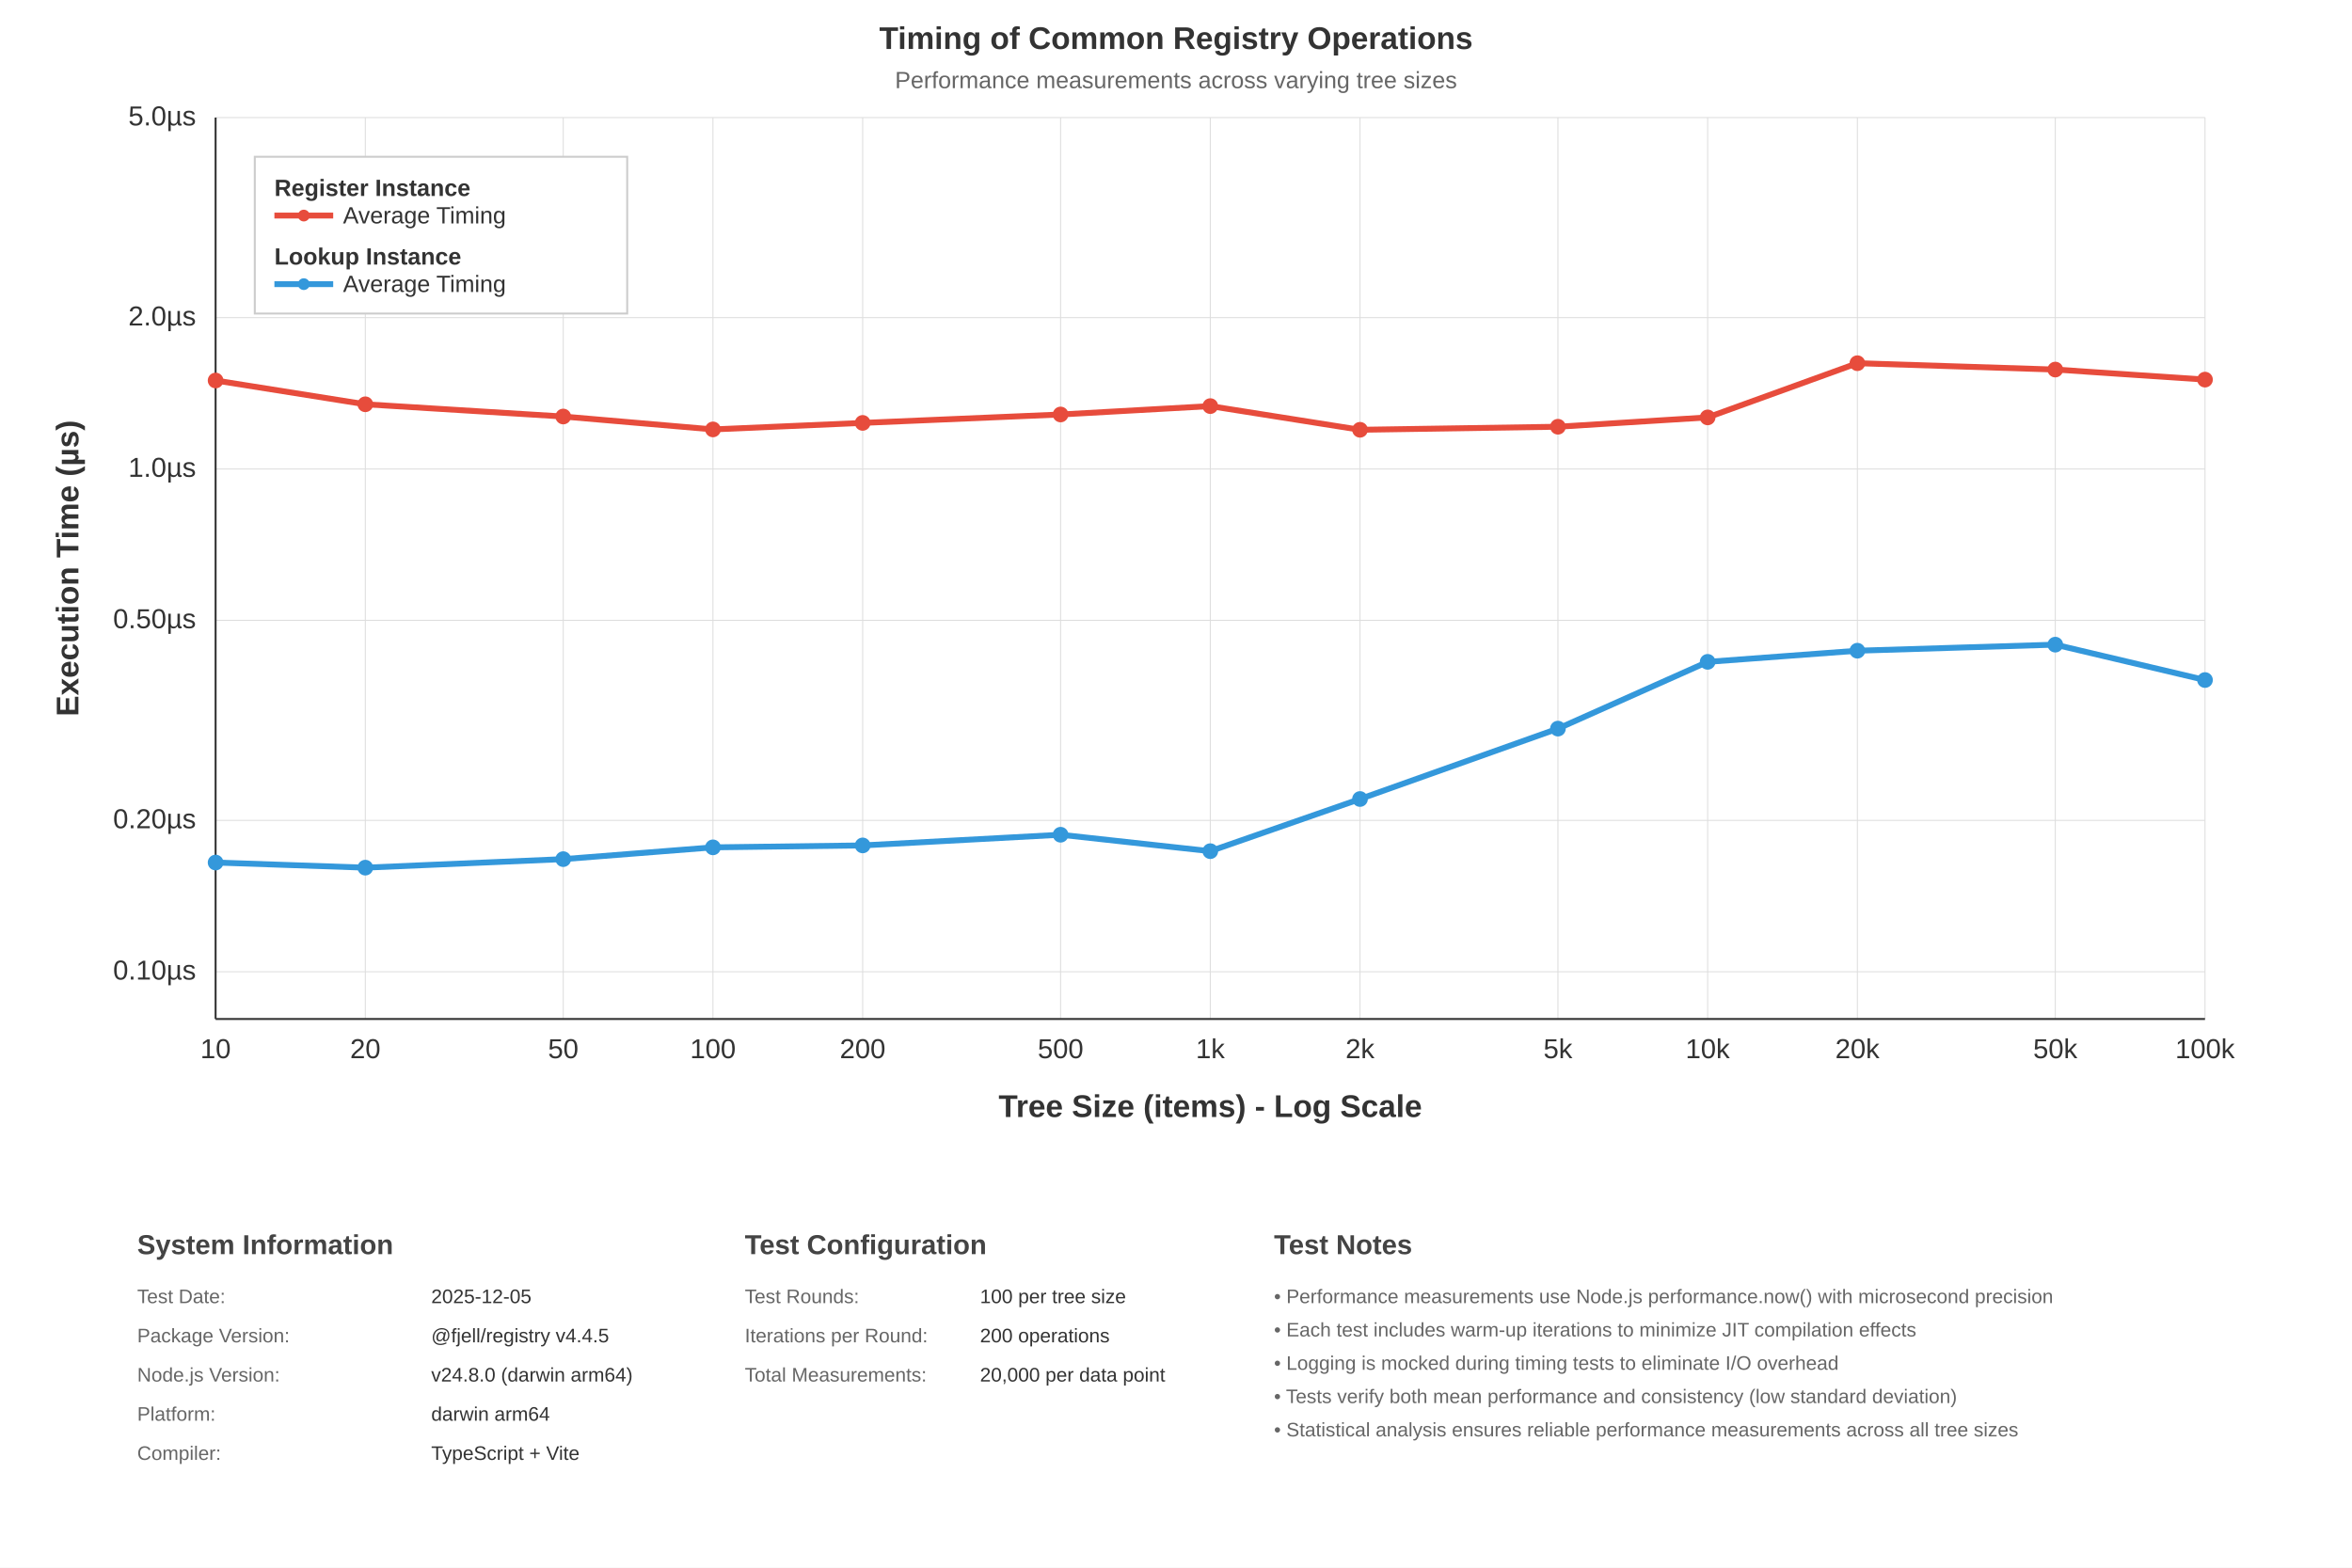
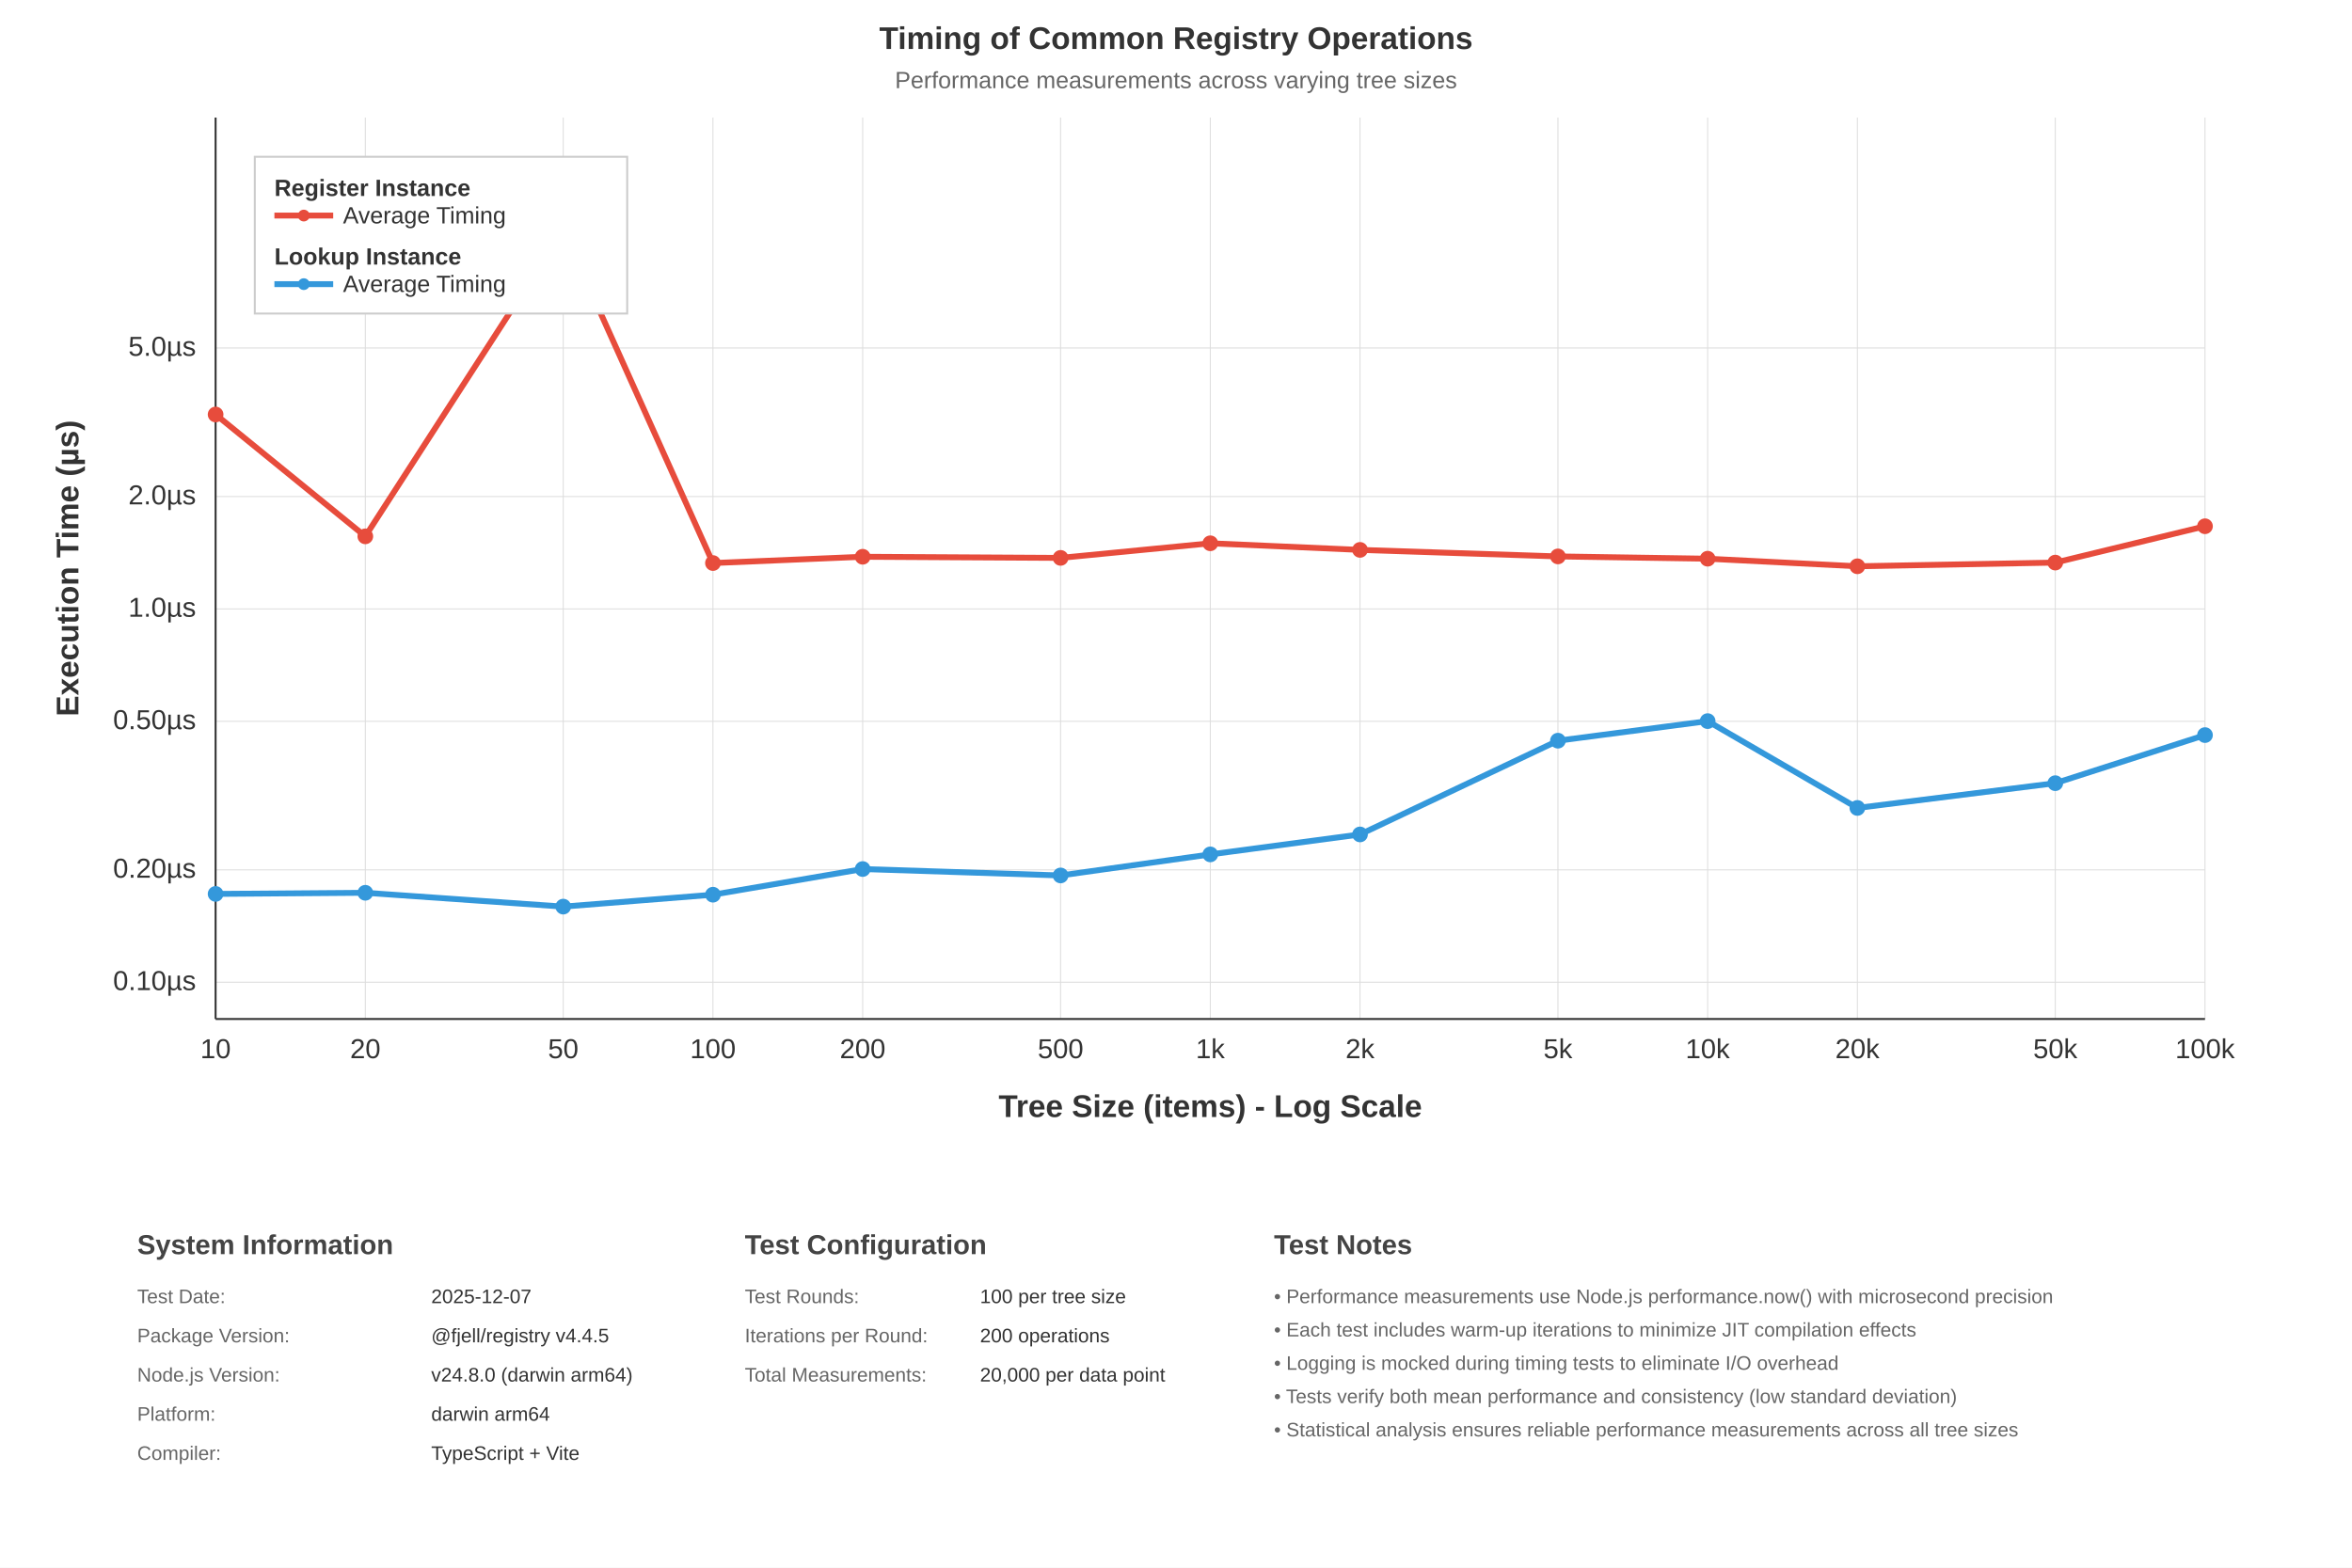
<svg xmlns="http://www.w3.org/2000/svg" width="1200" height="800">
  <style>
    .axis { stroke: #333; stroke-width: 1; }
    .grid { stroke: #ddd; stroke-width: 0.5; }
    .label { font-family: Arial, sans-serif; font-size: 14px; fill: #333; }
    .title { font-family: Arial, sans-serif; font-size: 16px; font-weight: bold; fill: #333; }
    .subtitle { font-family: Arial, sans-serif; font-size: 12px; fill: #666; }
    .register-mean { stroke: #e74c3c; stroke-width: 3; fill: none; }
    .lookup-mean { stroke: #3498db; stroke-width: 3; fill: none; }
    .register-band { fill: rgba(231, 76, 60, 0.2); stroke: #e74c3c; stroke-width: 1; }
    .lookup-band { fill: rgba(52, 152, 219, 0.2); stroke: #3498db; stroke-width: 1; }
    .register-dot { fill: #e74c3c; }
    .lookup-dot { fill: #3498db; }
    .legend { font-family: Arial, sans-serif; font-size: 12px; fill: #333; }
    .axis-title { font-family: Arial, sans-serif; font-size: 16px; font-weight: bold; fill: #333; }
    .metadata-title { font-family: Arial, sans-serif; font-size: 14px; font-weight: bold; fill: #333; }
    .metadata-section { font-family: Arial, sans-serif; font-size: 14px; font-weight: bold; fill: #444; }
    .metadata-label { font-family: Arial, sans-serif; font-size: 10px; fill: #666; }
    .metadata-value { font-family: Arial, sans-serif; font-size: 10px; fill: #333; }
  </style>
  <rect width="1200" height="800" fill="white" />
  <text x="600" y="25" text-anchor="middle" class="title">Timing of Common Registry Operations</text>
  <text x="600" y="45" text-anchor="middle" class="subtitle">Performance measurements across varying tree sizes</text>
  <g transform="translate(110,60)">
-     <line x1="0" y1="435.886" x2="1015" y2="435.886" class="grid" />
-     <text x="-10" y="439.886" text-anchor="end" class="label">0.10µs</text>
-     <line x1="0" y1="358.654" x2="1015" y2="358.654" class="grid" />
-     <text x="-10" y="362.654" text-anchor="end" class="label">0.20µs</text>
-     <line x1="0" y1="256.559" x2="1015" y2="256.559" class="grid" />
-     <text x="-10" y="260.559" text-anchor="end" class="label">0.50µs</text>
-     <line x1="0" y1="179.327" x2="1015" y2="179.327" class="grid" />
-     <text x="-10" y="183.327" text-anchor="end" class="label">1.0µs</text>
-     <line x1="0" y1="102.095" x2="1015" y2="102.095" class="grid" />
-     <text x="-10" y="106.095" text-anchor="end" class="label">2.0µs</text>
-     <line x1="0" y1="0" x2="1015" y2="0" class="grid" />
-     <text x="-10" y="4" text-anchor="end" class="label">5.0µs</text>
+     <line x1="0" y1="441.247" x2="1015" y2="441.247" class="grid" />
+     <text x="-10" y="445.247" text-anchor="end" class="label">0.10µs</text>
+     <line x1="0" y1="383.896" x2="1015" y2="383.896" class="grid" />
+     <text x="-10" y="387.896" text-anchor="end" class="label">0.20µs</text>
+     <line x1="0" y1="308.083" x2="1015" y2="308.083" class="grid" />
+     <text x="-10" y="312.083" text-anchor="end" class="label">0.50µs</text>
+     <line x1="0" y1="250.733" x2="1015" y2="250.733" class="grid" />
+     <text x="-10" y="254.733" text-anchor="end" class="label">1.0µs</text>
+     <line x1="0" y1="193.383" x2="1015" y2="193.383" class="grid" />
+     <text x="-10" y="197.383" text-anchor="end" class="label">2.0µs</text>
+     <line x1="0" y1="117.57" x2="1015" y2="117.57" class="grid" />
+     <text x="-10" y="121.57" text-anchor="end" class="label">5.0µs</text>
    <line x1="0" y1="0" x2="0" y2="460" class="grid" />
    <text x="0" y="480" text-anchor="middle" class="label">10</text>
    <line x1="76.386" y1="0" x2="76.386" y2="460" class="grid" />
    <text x="76.386" y="480" text-anchor="middle" class="label">20</text>
    <line x1="177.364" y1="0" x2="177.364" y2="460" class="grid" />
    <text x="177.364" y="480" text-anchor="middle" class="label">50</text>
    <line x1="253.75" y1="0" x2="253.75" y2="460" class="grid" />
    <text x="253.75" y="480" text-anchor="middle" class="label">100</text>
    <line x1="330.136" y1="0" x2="330.136" y2="460" class="grid" />
    <text x="330.136" y="480" text-anchor="middle" class="label">200</text>
    <line x1="431.114" y1="0" x2="431.114" y2="460" class="grid" />
    <text x="431.114" y="480" text-anchor="middle" class="label">500</text>
    <line x1="507.5" y1="0" x2="507.5" y2="460" class="grid" />
    <text x="507.5" y="480" text-anchor="middle" class="label">1k</text>
    <line x1="583.886" y1="0" x2="583.886" y2="460" class="grid" />
    <text x="583.886" y="480" text-anchor="middle" class="label">2k</text>
    <line x1="684.864" y1="0" x2="684.864" y2="460" class="grid" />
    <text x="684.864" y="480" text-anchor="middle" class="label">5k</text>
    <line x1="761.25" y1="0" x2="761.25" y2="460" class="grid" />
    <text x="761.25" y="480" text-anchor="middle" class="label">10k</text>
    <line x1="837.636" y1="0" x2="837.636" y2="460" class="grid" />
    <text x="837.636" y="480" text-anchor="middle" class="label">20k</text>
    <line x1="938.614" y1="0" x2="938.614" y2="460" class="grid" />
    <text x="938.614" y="480" text-anchor="middle" class="label">50k</text>
    <line x1="1015" y1="0" x2="1015" y2="460" class="grid" />
    <text x="1015" y="480" text-anchor="middle" class="label">100k</text>
    <line x1="0" y1="0" x2="0" y2="460" class="axis" />
    <line x1="0" y1="460" x2="1015" y2="460" class="axis" />
    <text x="507.5" y="510" text-anchor="middle" class="axis-title">Tree Size (items) - Log Scale</text>
    <text transform="rotate(-90,-70,230)" x="-70" y="230" text-anchor="middle" class="axis-title">Execution Time (µs)</text>
-     <path d="M 0 134.174 L 76.386 146.31 L 177.364 152.55 L 253.75 159.136 L 330.136 155.812 L 431.114 151.515 L 507.5 147.239 L 583.886 159.323 L 684.864 157.767 L 761.25 153.002 L 837.636 125.346 L 938.614 128.59 L 1015 133.719" class="register-mean" />
-     <path d="M 0 380.156 L 76.386 382.768 L 177.364 378.422 L 253.75 372.411 L 330.136 371.423 L 431.114 365.971 L 507.5 374.357 L 583.886 347.738 L 684.864 311.815 L 761.25 277.747 L 837.636 272.064 L 938.614 268.968 L 1015 287.025" class="lookup-mean" />
-     <circle cx="0" cy="134.174" r="4" class="register-dot" />
-     <circle cx="76.386" cy="146.31" r="4" class="register-dot" />
-     <circle cx="177.364" cy="152.55" r="4" class="register-dot" />
-     <circle cx="253.75" cy="159.136" r="4" class="register-dot" />
-     <circle cx="330.136" cy="155.812" r="4" class="register-dot" />
-     <circle cx="431.114" cy="151.515" r="4" class="register-dot" />
-     <circle cx="507.5" cy="147.239" r="4" class="register-dot" />
-     <circle cx="583.886" cy="159.323" r="4" class="register-dot" />
-     <circle cx="684.864" cy="157.767" r="4" class="register-dot" />
-     <circle cx="761.25" cy="153.002" r="4" class="register-dot" />
-     <circle cx="837.636" cy="125.346" r="4" class="register-dot" />
-     <circle cx="938.614" cy="128.59" r="4" class="register-dot" />
-     <circle cx="1015" cy="133.719" r="4" class="register-dot" />
-     <circle cx="0" cy="380.156" r="4" class="lookup-dot" />
-     <circle cx="76.386" cy="382.768" r="4" class="lookup-dot" />
-     <circle cx="177.364" cy="378.422" r="4" class="lookup-dot" />
-     <circle cx="253.75" cy="372.411" r="4" class="lookup-dot" />
-     <circle cx="330.136" cy="371.423" r="4" class="lookup-dot" />
-     <circle cx="431.114" cy="365.971" r="4" class="lookup-dot" />
-     <circle cx="507.5" cy="374.357" r="4" class="lookup-dot" />
-     <circle cx="583.886" cy="347.738" r="4" class="lookup-dot" />
-     <circle cx="684.864" cy="311.815" r="4" class="lookup-dot" />
-     <circle cx="761.25" cy="277.747" r="4" class="lookup-dot" />
-     <circle cx="837.636" cy="272.064" r="4" class="lookup-dot" />
-     <circle cx="938.614" cy="268.968" r="4" class="lookup-dot" />
-     <circle cx="1015" cy="287.025" r="4" class="lookup-dot" />
+     <path d="M 0 151.516 L 76.386 213.699 L 177.364 57.35 L 253.75 227.33 L 330.136 224.118 L 431.114 224.693 L 507.5 217.245 L 583.886 220.611 L 684.864 223.943 L 761.25 225.109 L 837.636 228.973 L 938.614 227.094 L 1015 208.549" class="register-mean" />
+     <path d="M 0 396.169 L 76.386 395.592 L 177.364 402.65 L 253.75 396.572 L 330.136 383.475 L 431.114 386.75 L 507.5 376.003 L 583.886 365.818 L 684.864 317.976 L 761.25 307.99 L 837.636 352.295 L 938.614 339.661 L 1015 315.122" class="lookup-mean" />
+     <circle cx="0" cy="151.516" r="4" class="register-dot" />
+     <circle cx="76.386" cy="213.699" r="4" class="register-dot" />
+     <circle cx="177.364" cy="57.35" r="4" class="register-dot" />
+     <circle cx="253.75" cy="227.33" r="4" class="register-dot" />
+     <circle cx="330.136" cy="224.118" r="4" class="register-dot" />
+     <circle cx="431.114" cy="224.693" r="4" class="register-dot" />
+     <circle cx="507.5" cy="217.245" r="4" class="register-dot" />
+     <circle cx="583.886" cy="220.611" r="4" class="register-dot" />
+     <circle cx="684.864" cy="223.943" r="4" class="register-dot" />
+     <circle cx="761.25" cy="225.109" r="4" class="register-dot" />
+     <circle cx="837.636" cy="228.973" r="4" class="register-dot" />
+     <circle cx="938.614" cy="227.094" r="4" class="register-dot" />
+     <circle cx="1015" cy="208.549" r="4" class="register-dot" />
+     <circle cx="0" cy="396.169" r="4" class="lookup-dot" />
+     <circle cx="76.386" cy="395.592" r="4" class="lookup-dot" />
+     <circle cx="177.364" cy="402.65" r="4" class="lookup-dot" />
+     <circle cx="253.75" cy="396.572" r="4" class="lookup-dot" />
+     <circle cx="330.136" cy="383.475" r="4" class="lookup-dot" />
+     <circle cx="431.114" cy="386.75" r="4" class="lookup-dot" />
+     <circle cx="507.5" cy="376.003" r="4" class="lookup-dot" />
+     <circle cx="583.886" cy="365.818" r="4" class="lookup-dot" />
+     <circle cx="684.864" cy="317.976" r="4" class="lookup-dot" />
+     <circle cx="761.25" cy="307.99" r="4" class="lookup-dot" />
+     <circle cx="837.636" cy="352.295" r="4" class="lookup-dot" />
+     <circle cx="938.614" cy="339.661" r="4" class="lookup-dot" />
+     <circle cx="1015" cy="315.122" r="4" class="lookup-dot" />
    <g transform="translate(20, 20)">
      <rect x="0" y="0" width="190" height="80" fill="white" stroke="#ccc" stroke-width="1" />
      <text x="10" y="20" class="legend" font-weight="bold">Register Instance</text>
      <line x1="10" y1="30" x2="40" y2="30" class="register-mean" />
      <circle cx="25" cy="30" r="3" class="register-dot" />
      <text x="45" y="34" class="legend">Average Timing</text>
      <text x="10" y="55" class="legend" font-weight="bold">Lookup Instance</text>
      <line x1="10" y1="65" x2="40" y2="65" class="lookup-mean" />
      <circle cx="25" cy="65" r="3" class="lookup-dot" />
      <text x="45" y="69" class="legend">Average Timing</text>
    </g>
  </g>
  <g transform="translate(50, 620)">
    <g transform="translate(20, 20)">
      <text x="0" y="0" class="metadata-section">System Information</text>
      <text x="0" y="25" class="metadata-label">Test Date:</text>
-       <text x="150" y="25" class="metadata-value">2025-12-05</text>
+       <text x="150" y="25" class="metadata-value">2025-12-07</text>
      <text x="0" y="45" class="metadata-label">Package Version:</text>
      <text x="150" y="45" class="metadata-value">@fjell/registry v4.4.5</text>
      <text x="0" y="65" class="metadata-label">Node.js Version:</text>
      <text x="150" y="65" class="metadata-value">v24.8.0 (darwin arm64)</text>
      <text x="0" y="85" class="metadata-label">Platform:</text>
      <text x="150" y="85" class="metadata-value">darwin arm64</text>
      <text x="0" y="105" class="metadata-label">Compiler:</text>
      <text x="150" y="105" class="metadata-value">TypeScript + Vite</text>
    </g>
    <g transform="translate(330, 20)">
      <text x="0" y="0" class="metadata-section">Test Configuration</text>
      <text x="0" y="25" class="metadata-label">Test Rounds:</text>
      <text x="120" y="25" class="metadata-value">100 per tree size</text>
      <text x="0" y="45" class="metadata-label">Iterations per Round:</text>
      <text x="120" y="45" class="metadata-value">200 operations</text>
      <text x="0" y="65" class="metadata-label">Total Measurements:</text>
      <text x="120" y="65" class="metadata-value">20,000 per data point</text>
    </g>
    <g transform="translate(600, 20)">
      <text x="0" y="0" class="metadata-section">Test Notes</text>
      <text x="0" y="25" class="metadata-label">• Performance measurements use Node.js performance.now() with microsecond precision</text>
      <text x="0" y="42" class="metadata-label">• Each test includes warm-up iterations to minimize JIT compilation effects</text>
      <text x="0" y="59" class="metadata-label">• Logging is mocked during timing tests to eliminate I/O overhead</text>
      <text x="0" y="76" class="metadata-label">• Tests verify both mean performance and consistency (low standard deviation)</text>
      <text x="0" y="93" class="metadata-label">• Statistical analysis ensures reliable performance measurements across all tree sizes</text>
    </g>
  </g>
</svg>
